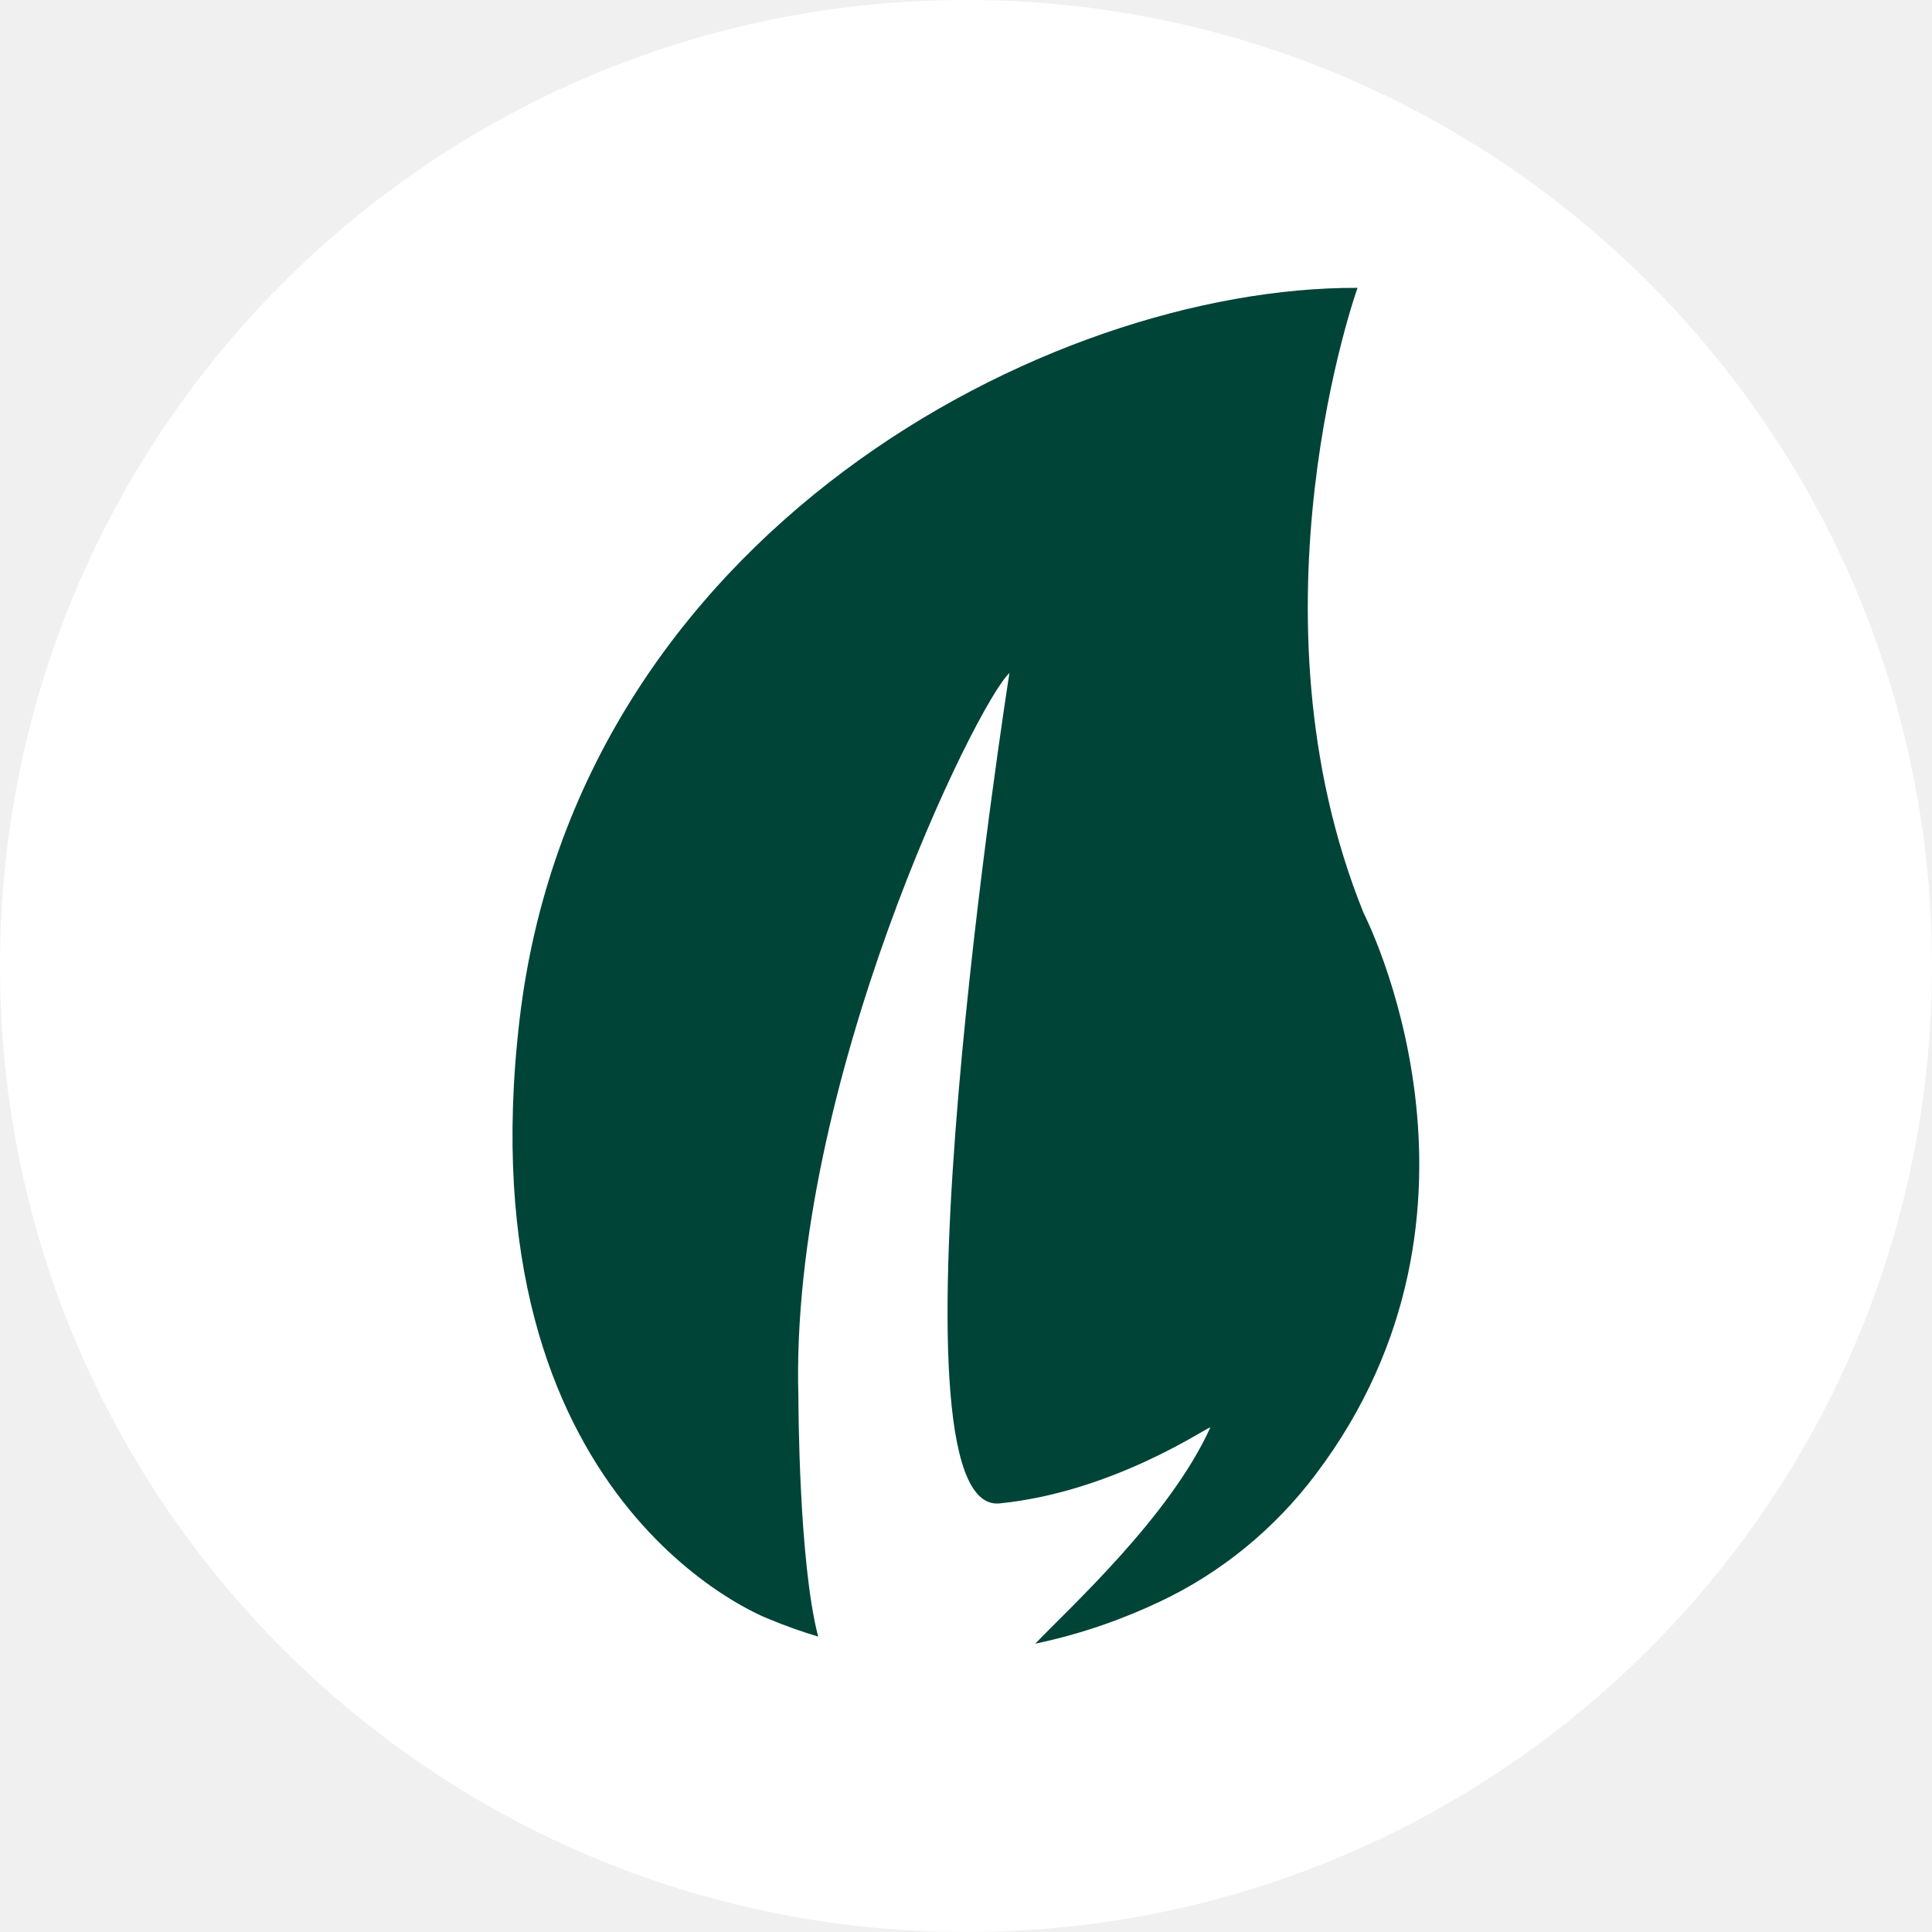
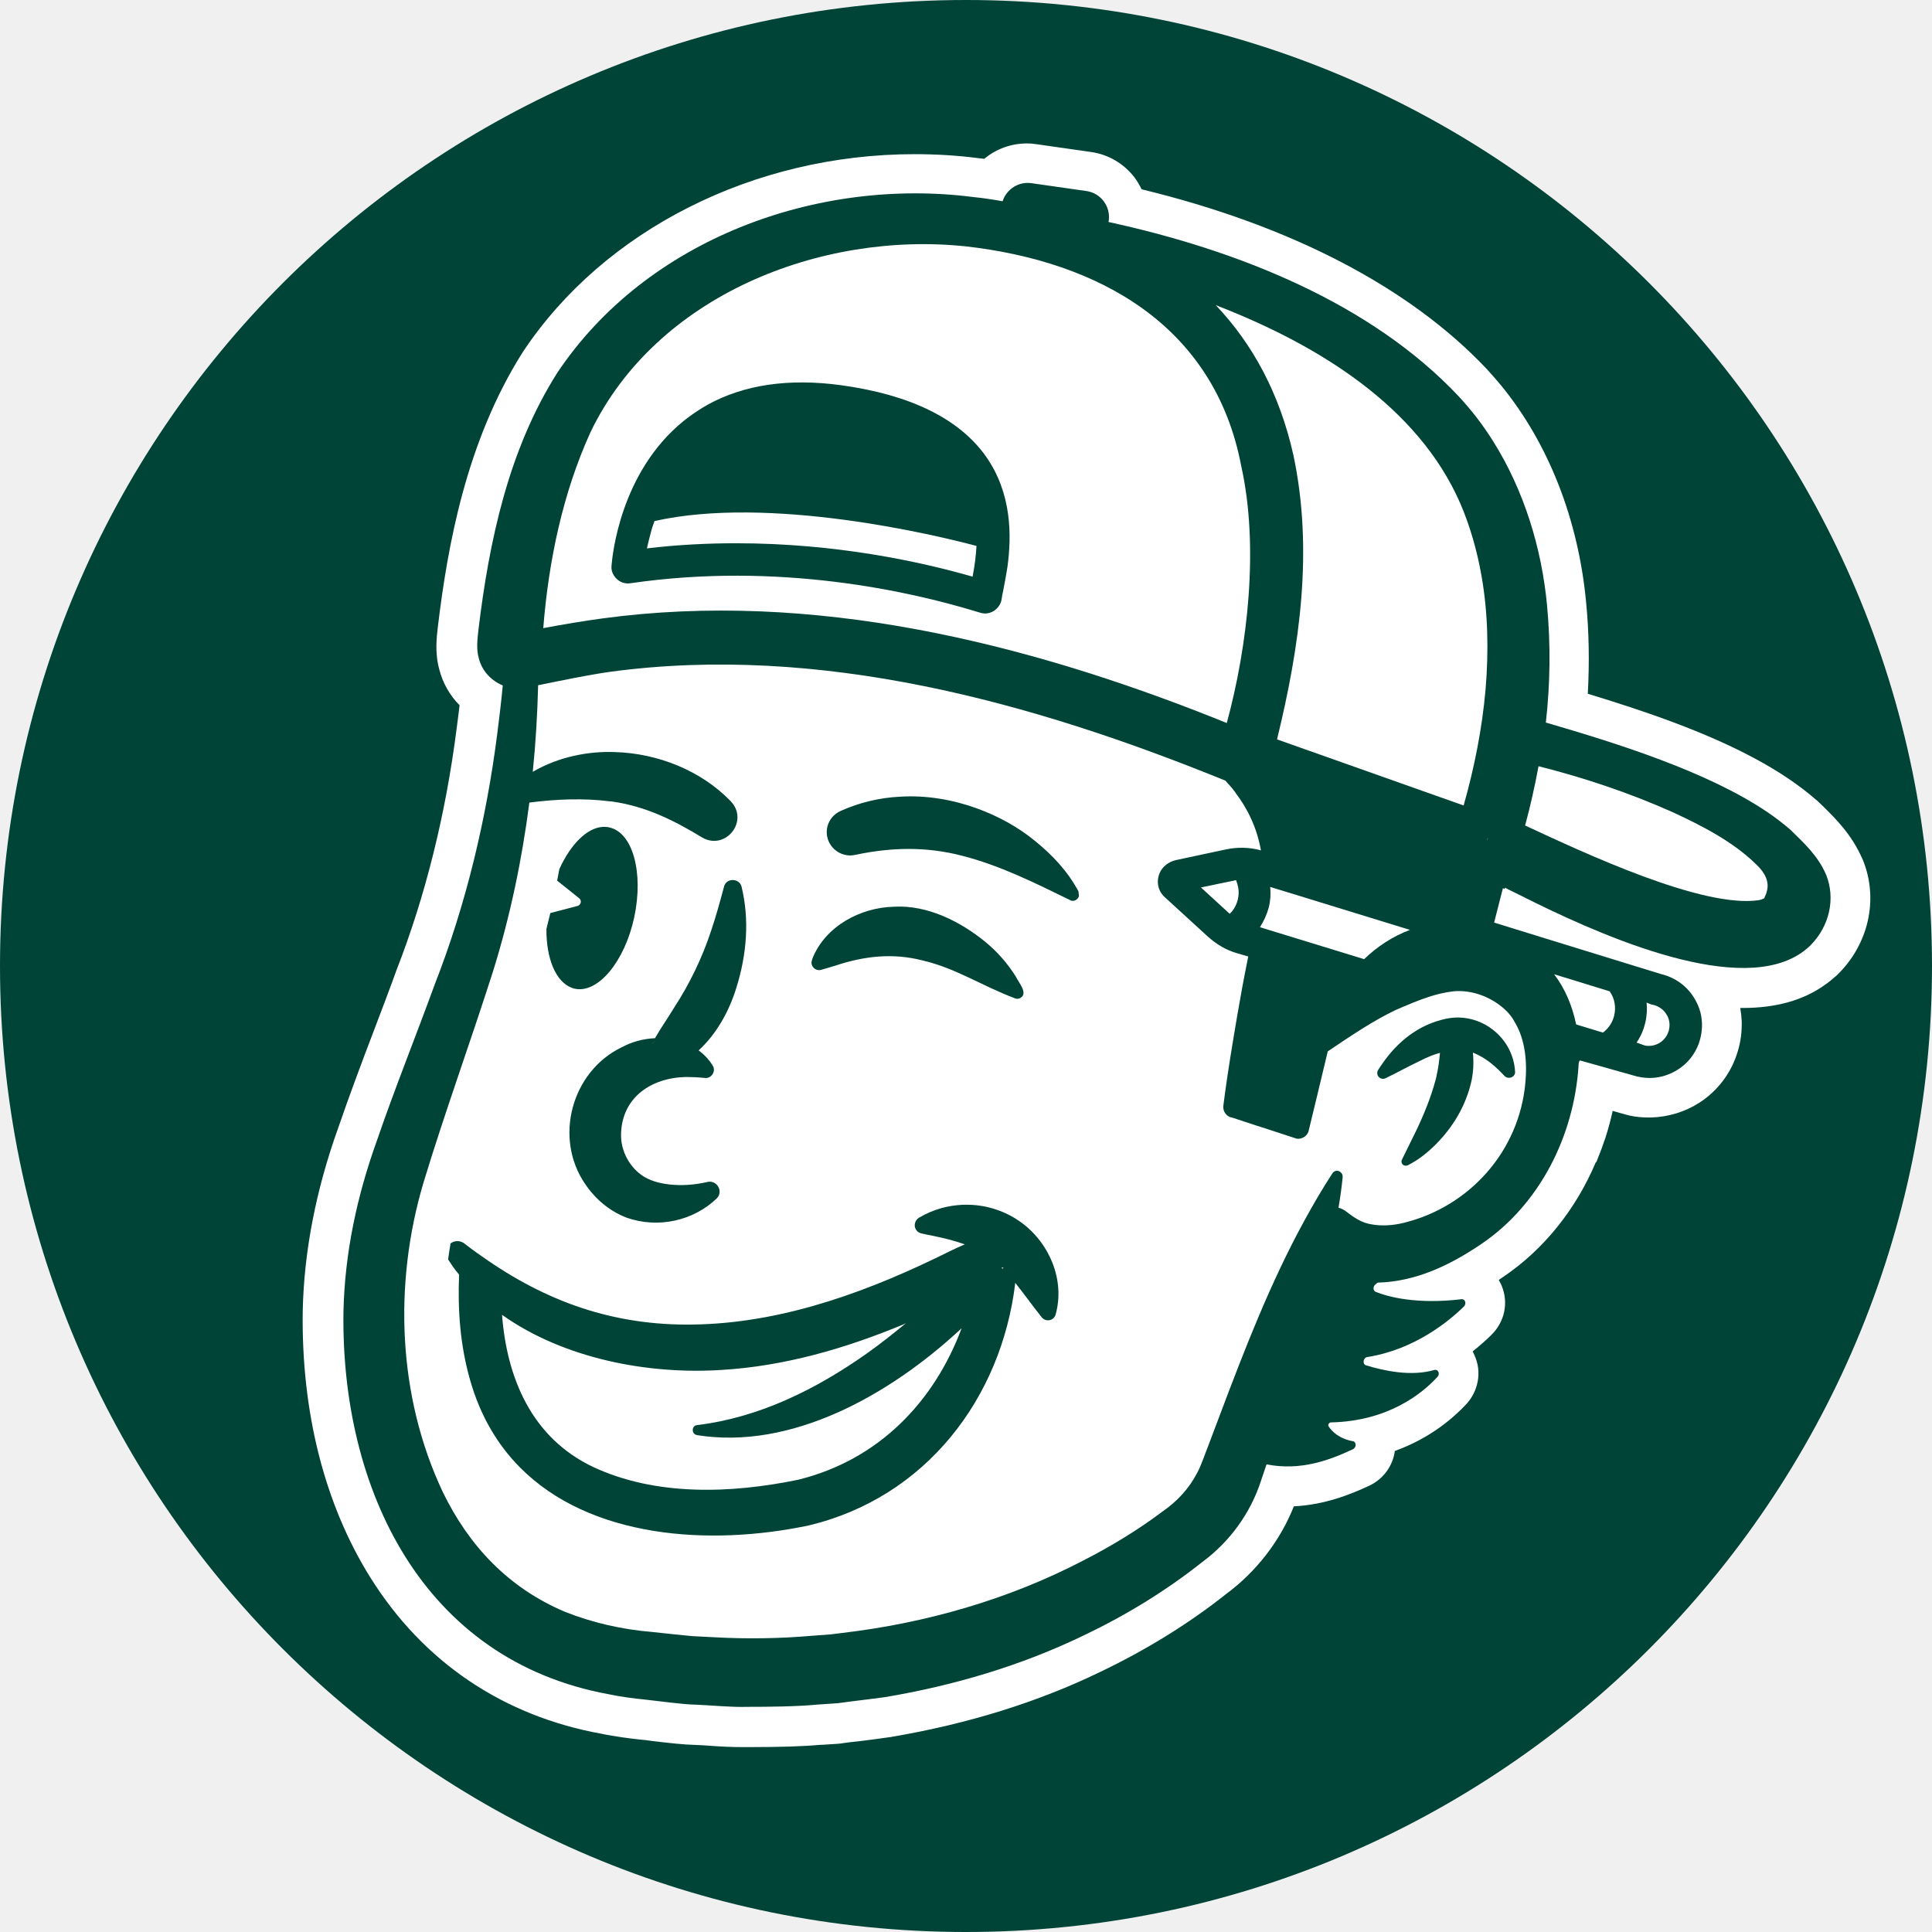
<svg xmlns="http://www.w3.org/2000/svg" version="1.1" id="Layer_1" x="0px" y="0px" viewBox="0 0 792 792" style="enable-background:new 0 0 792 792;" xml:space="preserve">
  <style type="text/css">
- 	.st0{fill:#FFFFFF;}
- 	.st1{fill:#004438;}
+ 	.st0{fill:#004438;}
+ 	.st1{fill:#FFFFFF;}
</style>
  <circle class="st0" cx="396" cy="396" r="396" />
-   <path class="st1" d="M559,374.3c-50-123.5-2.5-256.3-2.5-256.3C429.6,117.5,236.4,218.9,213,417.9s102,245.7,102,245.7  c6.9,2.9,13.7,5.3,20.4,7.3c-8.1-31-8.1-97.9-8.1-97.9c-3.9-128.3,73.3-285.1,86.5-297.1c0,0-54.3,345.6-4,340.4  c46.3-4.7,83.8-30.5,86.4-31.2c-16.6,36.7-57.7,73.9-71.8,88.7c19.7-4.1,37.1-10.6,51-17.2c25.3-11.9,47.2-30,63.8-52  C621.7,495.7,559,374.3,559,374.3L559,374.3z" />
+   <path class="st0" d="M559,374.3c-50-123.5-2.5-256.3-2.5-256.3C429.6,117.5,236.4,218.9,213,417.9s102,245.7,102,245.7  c6.9,2.9,13.7,5.3,20.4,7.3c-8.1-31-8.1-97.9-8.1-97.9c-3.9-128.3,73.3-285.1,86.5-297.1c0,0-54.3,345.6-4,340.4  c46.3-4.7,83.8-30.5,86.4-31.2c-16.6,36.7-57.7,73.9-71.8,88.7c19.7-4.1,37.1-10.6,51-17.2c25.3-11.9,47.2-30,63.8-52  C621.7,495.7,559,374.3,559,374.3L559,374.3z" />
+   <g>
+     <path class="st1" d="M721.1,369c1.4-0.3,1.9-0.7,2-0.7c0-0.1,0.2,0.1,0.4-0.8c0.3-0.6,0.6-1.2,0.7-1.8c1.3-4.1-0.6-7.9-4.2-11.3   c-9.6-9.4-22.1-15.8-34.4-21.5c-17.5-7.8-36.2-14.1-54.9-18.8c0,0,0,0,0,0c0,0,0,0,0,0c-1.5,8.1-3.3,16.2-5.5,24.3   C649.3,349.6,698,372.5,721.1,369z" />
+     <path class="st1" d="M674.3,428.6c2.2,0.4,4.3,0,6.2-1.2c1.7-1.1,2.9-2.7,3.5-4.6c0.1-0.2,0.1-0.5,0.2-0.7c0,0,0,0,0-0.1v0   c0,0,0,0,0,0c0.5-2.2,0.1-4.5-1.2-6.4c-1.2-1.9-3.2-3.2-5.4-3.7l-0.6-0.1L675,411c0,0,0,0,0,0l0,0c0.3,2.8,0.1,5.7-0.6,8.5   c-0.2,0.7-0.4,1.4-0.6,2.1c-0.7,2.1-1.7,4-2.9,5.8l0,0c0,0,0,0,0,0L674.3,428.6z" />
+     <path class="st1" d="M661.4,417.4c0.1-0.3,0.2-0.7,0.3-1c0.8-3.4,0.3-6.9-1.7-9.8l-0.1-0.2l-18.5-5.7l-4.3-1.3   c4.6,6,7.5,13.2,9,20.5l0.8,0.3c0,0,0,0,0,0l10.2,3.1C659.1,421.8,660.6,419.8,661.4,417.4z" />
+     <path class="st1" d="M654.6,475.9c1.3-3.2,2.5-6.4,3.6-9.7c1.1-3.5,2.1-7.1,2.9-10.8l5.3,1.5l1.2,0.3l0.4,0.1   c2.6,0.6,5.3,0.8,8,0.8h0.9c7-0.2,13.9-2.3,19.8-6.1c7.7-5,13.2-12.5,15.7-21.1c1.2-3.9,1.7-8,1.6-12.3c-0.1-1.8-0.3-3.6-0.6-5.4   c0.4,0,1.1,0,1.1,0c13.4,0,24.7-3.1,33.5-9.4c0,0,0,0,0,0c0,0,0,0,0,0c1.8-1.2,3.4-2.6,5-4l0.1-0.1c12.9-12.5,17.1-31,10.6-47.1   l-0.2-0.4c-4.4-10.2-11.2-16.8-16.7-22.2l-2-1.9l-0.4-0.3c-7.1-6.2-15.6-11.8-24.9-16.8c-20.4-11-44.9-19.4-68.6-26.6   c0.7-12.8,0.5-25.4-0.7-37.6c-3.2-33.9-15.4-64.9-34.6-88.5c-2-2.4-4-4.7-6.1-7c-31.6-33.5-80.4-58.9-141.5-73.7   c-0.8-1.6-1.7-3.2-2.8-4.7c-4.4-5.8-10.8-9.6-18-10.6l-22.4-3.2c-1.3-0.2-2.6-0.3-3.8-0.3c-6.6,0-12.7,2.3-17.5,6.3   c-0.9-0.1-1.8-0.2-2.7-0.3c-8.5-1.1-17.2-1.6-25.9-1.6c-65.8,0-127.3,31-160.5,81l-0.2,0.3c-23.1,36.6-30.7,79.2-34.7,112.4   c-0.5,4.3-1.3,10.8,0.6,17.6c1.4,5.5,4.3,10.6,8.3,14.6c-0.4,3.3-0.8,6.6-1.2,9.5c-4.5,35.3-12.8,68.7-24.7,99.2l-0.1,0.3   c-2.7,7.5-5.7,15.3-8.8,23.5c-5.2,13.6-10.5,27.8-14.9,40.6c-9.2,25.6-14.1,50.9-14.6,75.3c-0.6,41.5,9,79.3,27.8,109.3   c21.6,34.5,54.3,56.6,94.5,63.9c5.7,1.2,12.9,2.1,15.9,2.4c1.3,0.1,3.1,0.3,5.1,0.6c7.3,0.9,13.2,1.5,17.3,1.6   c2.2,0.1,4.6,0.2,7,0.4c4,0.3,8.2,0.5,12.4,0.5c0.8,0,1.5,0,2.3,0h1.2c12.3,0,21.8-0.3,28.3-0.9c0.6,0,2.1-0.1,3.7-0.2   c3.2-0.2,4.6-0.3,5.4-0.4l0.4-0.1c2.2-0.3,4.5-0.6,6.7-0.8c4.3-0.5,8.6-1.1,12.8-1.7l0.3,0l0.3-0.1c31.3-5.3,60.2-14.3,85.7-26.7   c18.6-8.9,36-19.6,51.5-31.9c12.4-9.2,22.1-21.8,27.7-35.9c12.5-0.6,23.1-4.8,31-8.5c5.7-2.7,9.6-8.1,10.4-14.2   c14.5-5.2,24.1-13.6,29.4-19.3c4.9-5.4,6.3-13.2,3.3-19.8c-0.3-0.6-0.5-1.2-0.8-1.7c3.1-2.5,5.7-4.8,7.7-6.8   c5.4-5.3,7.1-13.1,4.2-20.1c-0.3-0.8-0.8-1.6-1.2-2.4c0.6-0.4,1.3-0.9,1.9-1.3c16.7-11.3,29.8-27.8,37.9-47c0,0,0,0,0,0   c0,0,0,0,0,0c0,0,0,0,0,0C654.5,476.4,654.5,476.2,654.6,475.9z M647.1,437c-1.9,28.6-15.8,56.7-39.9,73   c-12.7,8.6-26.7,15.4-42.5,15.8l-0.7,0.6c-1.2,0.8-1.3,2.7,0,3.2c5,2,16.6,5.2,35.1,3c1.5-0.2,2.2,1.8,1,3   c-6.1,6-20.3,17.7-39.6,20.7c-1.7,0.3-2.1,2.9-0.5,3.4c7.2,2.2,18.4,4.7,28,1.9c1.6-0.4,2.4,1.6,1.3,2.8   c-6.2,6.8-20.2,18.2-43.7,18.7c-0.8,0-1.4,1.1-0.9,1.7c1.3,2,4.3,5,9.9,6c1.5,0.3,1.5,2.6,0,3.3c-9.2,4.3-21.2,9-35.4,6.2   c-0.8,2.4-1.6,4.7-2.4,7.1c-4.3,13.1-12.8,24.7-23.9,32.9c-15,11.9-31.4,21.9-48.6,30.1c-25.6,12.4-53.4,20.6-81.4,25.3   c-6.4,0.9-13,1.6-19.4,2.5c-1,0.1-7.6,0.5-8.8,0.6c-8.1,0.8-20.1,0.9-28.3,0.9c-6.8,0.2-14.3-0.6-21.2-0.9c-4.8,0-16.1-1.6-21-2.1   c-4.2-0.4-10.2-1.2-14.3-2.1c-76.9-13.9-110.2-84.5-109.1-156.9c0.5-24,5.6-47.6,13.7-70.1c6.9-20.2,16.3-43.7,23.7-64   c12.9-33,21.2-67.9,25.7-103.2c0.8-6.4,1.6-12.9,2.2-19.4c-4.7-2-8.5-5.9-9.8-11.1c-1.1-3.7-0.6-7.7-0.2-11.5   c4.4-36.5,12.3-73.9,32.3-105.5c36.6-54.9,106.7-80.4,170.8-72.1c4,0.4,7.9,1,11.8,1.7c1.6-4.9,6.5-8.2,11.9-7.4l22.4,3.2   c5.9,0.8,10.1,6.3,9.2,12.3l-0.1,0.4c53.4,11.6,107.7,33.4,143.5,71.4c5.3,5.7,10.1,11.9,14.2,18.5c0,0,0,0,0,0   c12.7,20.2,19.9,43.9,22.1,67.3c1.5,16.1,1.3,32.1-0.5,48c28.8,8.4,66.1,20,90.8,36.7c0,0,0,0,0,0c0,0,0,0,0,0   c3.4,2.3,6.5,4.7,9.4,7.2c5.6,5.5,11.3,10.6,14.7,18.5c3.9,9.7,1.4,20.9-6.2,28.7c-0.2,0.2-0.4,0.4-0.6,0.6   c-23.5,22.2-80.5-2.2-112.2-17.7c-4-2-7.6-3.8-10.7-5.3c-0.6-0.3-1.3-0.7-1.9-1c-0.1,0.2-0.1,0.3-0.2,0.5c-0.1-0.1-0.4-0.1-0.7-0.3   l-3.6,14.1l23.6,7.3c0,0,0,0,0,0l44.8,13.8c7.2,1.7,13.1,6.8,15.7,14.2c0.7,1.9,1,3.9,1.1,5.9c0.1,3-0.4,5.8-1.3,8.4   c-1.6,4.3-4.5,8.1-8.5,10.6c-3.4,2.2-7.2,3.4-11.2,3.5c-1.7,0-3.3-0.1-5-0.5l-0.6-0.1l-20.6-5.8l-2.9-0.8   C647.2,435.3,647.1,436.2,647.1,437z" />
+     <path class="st1" d="M243,601.3c25.8,12.1,56.6,11,84.2,5.3c33-8.1,55.8-32,67-62.1c-29.7,27.7-70.1,50-108.5,43.8   c-2.3-0.4-2.3-3.9,0.1-4.1c25.5-3.1,48.8-14.7,69.6-29.4c5.5-3.9,10.8-8.1,16-12.4c-0.3,0.2-0.7,0.3-1,0.5   c-23.8,9.9-49,17.2-74.8,18.7c-30,1.9-64.4-4.6-89.8-22.6C207.8,564.9,217.9,589.3,243,601.3z" />
+     <path class="st1" d="M523.5,303.1c12.1,4.3,58.8,20.8,76.5,27.1c4.4-15.5,7.6-31.6,9-47.7c1.3-15.6,1-31.4-1.7-46.6   c-1.8-10.1-4.6-20.1-8.7-29.6c-17.3-39.6-58-64.9-100.2-81.2c15,15.8,26.1,36,31.8,61.4C538.5,225.5,532.8,265.1,523.5,303.1z" />
+     <path class="st1" d="M268.3,213.6c-0.3,0.9-0.6,1.8-0.9,2.6c-0.3,0.9-0.5,1.7-0.7,2.5c-0.6,2.2-1.1,4.3-1.5,6.1   c12.6-1.5,24.9-2.1,36.6-2.1c40.8,0,75.4,7.5,96.9,13.7c0,0,0,0,0,0l0,0c0.4-2.1,0.8-4.4,1.1-6.9c0.2-1.8,0.4-3.8,0.5-5.7   C383.5,219.3,315.5,203,268.3,213.6z" />
+     <path class="st1" d="M499.2,294.9c0,0,1.6,0.7,3.7,1.5c8.6-31.6,13.3-72.4,5.9-105.5c-11-57.5-58.3-83.7-112.8-89.9   c-59.6-6.3-126.9,20.1-153.9,76.1c-11.4,25-17.2,52.8-19.4,80.4c8-1.5,16.2-2.9,24.4-4C333,241.9,419.8,263.2,499.2,294.9z    M407.5,250.4c-1.1,0.7-2.4,1.1-3.7,1.1c-0.5,0-1-0.1-1.5-0.2c-0.5-0.1-1-0.3-2.4-0.7c-26.7-8.1-80.5-20.4-141.5-11.5l0,0   c-2,0.3-4-0.3-5.5-1.7l-0.1-0.1c-0.3-0.3-0.6-0.6-0.8-0.9c-1-1.3-1.5-2.9-1.3-4.6c0.3-3.8,3.5-38.1,29.5-59.2   c3.1-2.5,6.4-4.7,9.9-6.7c14.9-8.2,33.2-10.9,54.6-8c28.5,3.9,48.4,13.7,59.4,29.1c10.8,15.3,10.6,32.8,8.9,45.3   c-0.6,3.9-1.3,7.4-1.8,10.1c-0.3,1.2-0.5,2.3-0.6,3.3l0,0c-0.3,1.7-1.2,3.2-2.6,4.3L407.5,250.4z" />
+     <path class="st1" d="M411,520.1c0.1-0.1,0.3-0.3,0.4-0.4l0,0c0,0,0,0,0,0l-0.9-0.1c0,0,0,0,0,0l0,0   C410.7,519.8,410.9,520,411,520.1z" />
+     <path class="st1" d="M268.9,426.8C268.8,426.8,268.8,426.8,268.9,426.8L268.9,426.8c-0.6,0.3-1.1,0.6-1.7,0.9c0,0,0,0.1-0.1,0.1   l0,0c0,0,0,0,0,0L268.9,426.8z" />
+     <path class="st1" d="M492.3,363.8l11.8,10.8c0.6-0.6,1.2-1.2,1.6-1.9c0.8-1.2,1.3-2.4,1.7-3.8c0.4-1.7,0.5-3.4,0.2-5   c-0.2-1.1-0.5-2.1-0.9-3.1L492.3,363.8z" />
+     <path class="st1" d="M516.5,380.1l13.7,4.2l29,8.9c5.4-5.2,11.8-9.4,18.8-12l-47.8-14.7l-9.5-2.9c0.3,2.8,0.1,5.7-0.6,8.5   C519.3,374.9,518.1,377.6,516.5,380.1z" />
+     <path class="st1" d="M617,413.9c-5.6-5.2-13.7-8.3-21.4-7.5c-3.2,0.4-6.2,1.1-9.1,2h0c-4.8,1.5-9.4,3.5-14.5,5.7   c-8.8,4.2-17.8,10.2-27.7,16.9l-4,16.7l-3.7,15.3c-0.3,2.4-2.6,4.1-5,3.8l-12.5-4.1l-4.1-1.3l-9.7-3.2c-2.4-0.3-4.1-2.5-3.8-4.9   c0.7-5.8,2.2-16.2,4.3-28.7c0.8-5.1,1.8-10.5,2.8-16.2c0.9-5.3,2-10.7,3.1-16.3l-4.8-1.4c-4.4-1.3-8.4-3.7-11.8-6.8l-17.6-16.1   c-2.7-2.4-3.6-6.2-2.2-9.7c1.1-2.8,3.7-4.8,6.7-5.5l20.6-4.4c4.7-1,9.7-0.9,14.3,0.4c-1.7-9.7-5.8-17.5-10.2-23.3h0   c-0.1-0.2-0.3-0.4-0.4-0.6c-1.3-1.8-2.7-3.3-4-4.7C423,287.7,336,263.8,250.1,275.4c-9.8,1.4-19.6,3.5-29.5,5.5   c-0.3,11.9-1,23.7-2.2,35.5c5.3-3.1,11.1-5.3,17.1-6.6c5.4-1.2,10.9-1.7,16.5-1.5c17.7,0.5,35.4,7.6,47.5,20.1   c7.8,8.1-2.1,20.5-11.7,14.9c-11.6-7.1-23.3-12.8-36.7-14.7c-0.4-0.1-0.7-0.1-1.1-0.1c-5.4-0.7-10.8-0.9-16.3-0.8   c-5.5,0.1-11.1,0.6-16.7,1.3c-3,23.3-7.8,46.4-14.8,68.9c-9.2,28.9-19.8,57.9-28.6,86.9c-12.3,41.4-10.6,87.6,7.9,126.8   c10.8,22.3,27.1,39.4,50,49.1c11.2,4.5,23.6,7.3,35.8,8.3c2.6,0.3,13.9,1.5,16.3,1.7c2,0.1,7.7,0.4,9.8,0.5   c12.4,0.7,26.6,0.5,39-0.6c1.2-0.1,7.1-0.5,8.1-0.6c1.1-0.1,3.7-0.5,4.8-0.6c34.1-4,68.1-13.7,98.6-29.6   c11.4-5.8,22.6-12.6,32.7-20.2c5.8-4,10.8-9.3,14.1-15.7c1.7-3,3.3-8,4.6-11.2l4.8-12.7c10.2-27.1,20.7-54.2,34.6-79.6   c3.6-6.6,7.4-13.1,11.5-19.4c0.7-1.1,2.2-1.4,3.2-0.6c0.7,0.5,1.1,1.3,1,2.2c-0.4,4.2-1,8.4-1.7,12.5c0.9,0.2,1.7,0.6,2.7,1.2   c3.5,2.7,6.7,5.1,11.4,5.7c3.8,0.6,8.1,0.4,12.6-0.7c27-6.6,47.4-29.4,49.9-57.4c0.8-8.4,0-17.7-4.3-24.8   C620,417.1,618.6,415.4,617,413.9z M332.8,393.8l0.3-1c5.3-13.1,19.6-20.8,33.4-21.1c13.8-0.8,27.4,6.2,37.4,14.4   c4.9,4,9.1,8.8,12.5,14.2c1.1,2.4,5.4,7.1,1.7,8.9c-0.6,0.3-1.3,0.3-1.9,0.1c-13.8-5.2-24.3-12.4-38.1-15.6   c-12.1-3.1-23.7-1.8-35.5,2.1c-1.9,0.6-4,1.2-6.1,1.8C334.3,398.2,332.1,396,332.8,393.8z M394.4,350.8   c-14.6-3.8-28.9-3.5-43.6-0.4c-5.3,1.3-10.6-2.1-11.7-7.4c-0.9-4.5,1.5-8.8,5.6-10.6c7.6-3.4,15.9-5.4,24.2-5.8   c10.7-0.7,21.7,1.2,31.6,4.8c8.8,3.2,17,7.7,24,13.5c7.1,5.8,13.2,12.3,17.6,20.5c0,0,0,0,0,0c0,0,0,0,0,0c0.1,0.7,0.1,1.3,0.2,2   c0,0,0,0,0,0c0,0,0,0,0,0c0,0,0,0,0,0c-0.5,1.5-2.3,2.5-3.8,1.5C424,361.8,409.7,354.7,394.4,350.8z M276.4,413   c6.3-9.7,11.4-20.2,15.1-31.4c2-5.9,3.7-12.1,5.3-18.1c0.9-3.7,6.3-3.6,7.2,0c3.3,13.7,2.1,27.8-2.1,41.3   c-2.9,9.5-8,18.9-15.5,25.8c2.3,1.7,4.3,3.8,5.8,6.3c1.4,2.3-0.6,5.3-3.2,5c-2.8-0.3-5.5-0.4-7.8-0.4c-14.2,0.3-26.1,8.3-26.6,23.1   c-0.3,7.1,3.5,14.2,9.6,17.9c6.7,3.9,17.4,4,25.5,2.1c4-1.2,7,3.6,4.2,6.6c-9.5,9.2-24.1,12.6-37.2,7.9   c-6.9-2.7-12.6-7.5-16.8-13.7c-13-18.9-5.6-46.2,15-56.1c4.1-2.2,8.8-3.5,13.6-3.7C270.9,421.4,273.8,417.3,276.4,413z M224,380.8   c0.5-2.2,1.1-4.3,1.6-6.5v0l11.1-2.9c1.5-0.4,1.9-2.3,0.7-3.2l-9-7.2c0.3-1.6,0.6-3.2,0.9-4.7c4.9-10.9,12.4-18,19.3-17.3   c0.4,0,0.8,0.1,1.2,0.2c9.6,2.1,14.1,18.5,10.2,36.8c-3.9,18.2-14.9,31.4-24.4,29.3c-0.4-0.1-0.9-0.2-1.3-0.4   C227.8,402.4,223.9,392.9,224,380.8C224,380.9,224,380.9,224,380.8z M184.7,509.7c1.7-1.2,4.1-1.4,6.1,0.4c3.1,2.4,6.2,4.6,9.3,6.7   c26.3,18,54.2,27.3,87.3,26.1c35.6-1.2,70.1-14.1,101.8-29.9c2.1-1,4.2-2,6.3-2.9c-4.2-1.5-8.7-2.6-13.1-3.5   c-1.5-0.3-3.2-0.6-4.8-1c-1.9-0.5-3-2.4-2.5-4.2c0.2-0.9,0.8-1.7,1.6-2.2c2.9-1.7,6.1-3.1,9.4-4c10.8-2.9,22.4-1.1,31.8,5.4   c12.1,8.4,18.9,24,14.8,38.4c-0.9,2.7-4.4,3-5.9,0.7c-3.6-4.5-7-9.3-10.6-13.8c-5.7,47.4-36.7,87.9-84.5,99.4   c-41.1,8.7-89.9,5.2-118.6-23.8c-9.1-9.2-16.2-21-20.4-35.8c-4.1-14.3-5.1-29-4.5-43.2c-0.9-1-1.7-2.1-2.5-3.2c-0.7-1-1.3-1.9-2-3   C184,514.1,184.3,511.9,184.7,509.7L184.7,509.7z M616.6,440.9c-2.6-2.8-5.1-5-7.5-6.6c-1.8-1.2-3.6-2.1-5.3-2.8   c0.4,4.1,0.2,8.2-0.7,12.1c-2.3,9.8-7.5,18.5-14.5,25.5c-3.4,3.4-7.1,6.4-11.5,8.6c-0.9,0.4-2,0.1-2.4-0.8   c-0.3-0.6-0.2-1.2,0.1-1.7c1.9-3.9,3.9-7.9,5.8-11.8c0,0,0,0,0,0c3.2-6.7,6-13.6,7.9-20.7c0.2-0.7,0.4-1.5,0.5-2.2   c0.7-3,1-5.9,1.3-8.9c-2.6,0.7-5.3,1.8-8.2,3.3c-4.5,2.1-9.1,4.7-14.1,7.1c-1.2,0.6-2.6,0.1-3.2-1.1c-0.3-0.7-0.3-1.6,0.1-2.2   c0.5-0.8,1-1.6,1.6-2.4c6.2-9.1,14.9-16.3,26.4-18.7c14-2.9,27.6,7.7,28.2,22C621,441.7,618.1,442.7,616.6,440.9z" />
+     <polygon class="st1" points="609.8,343.6 609.7,344.7 609.9,343.6  " />
+   </g>
</svg>
